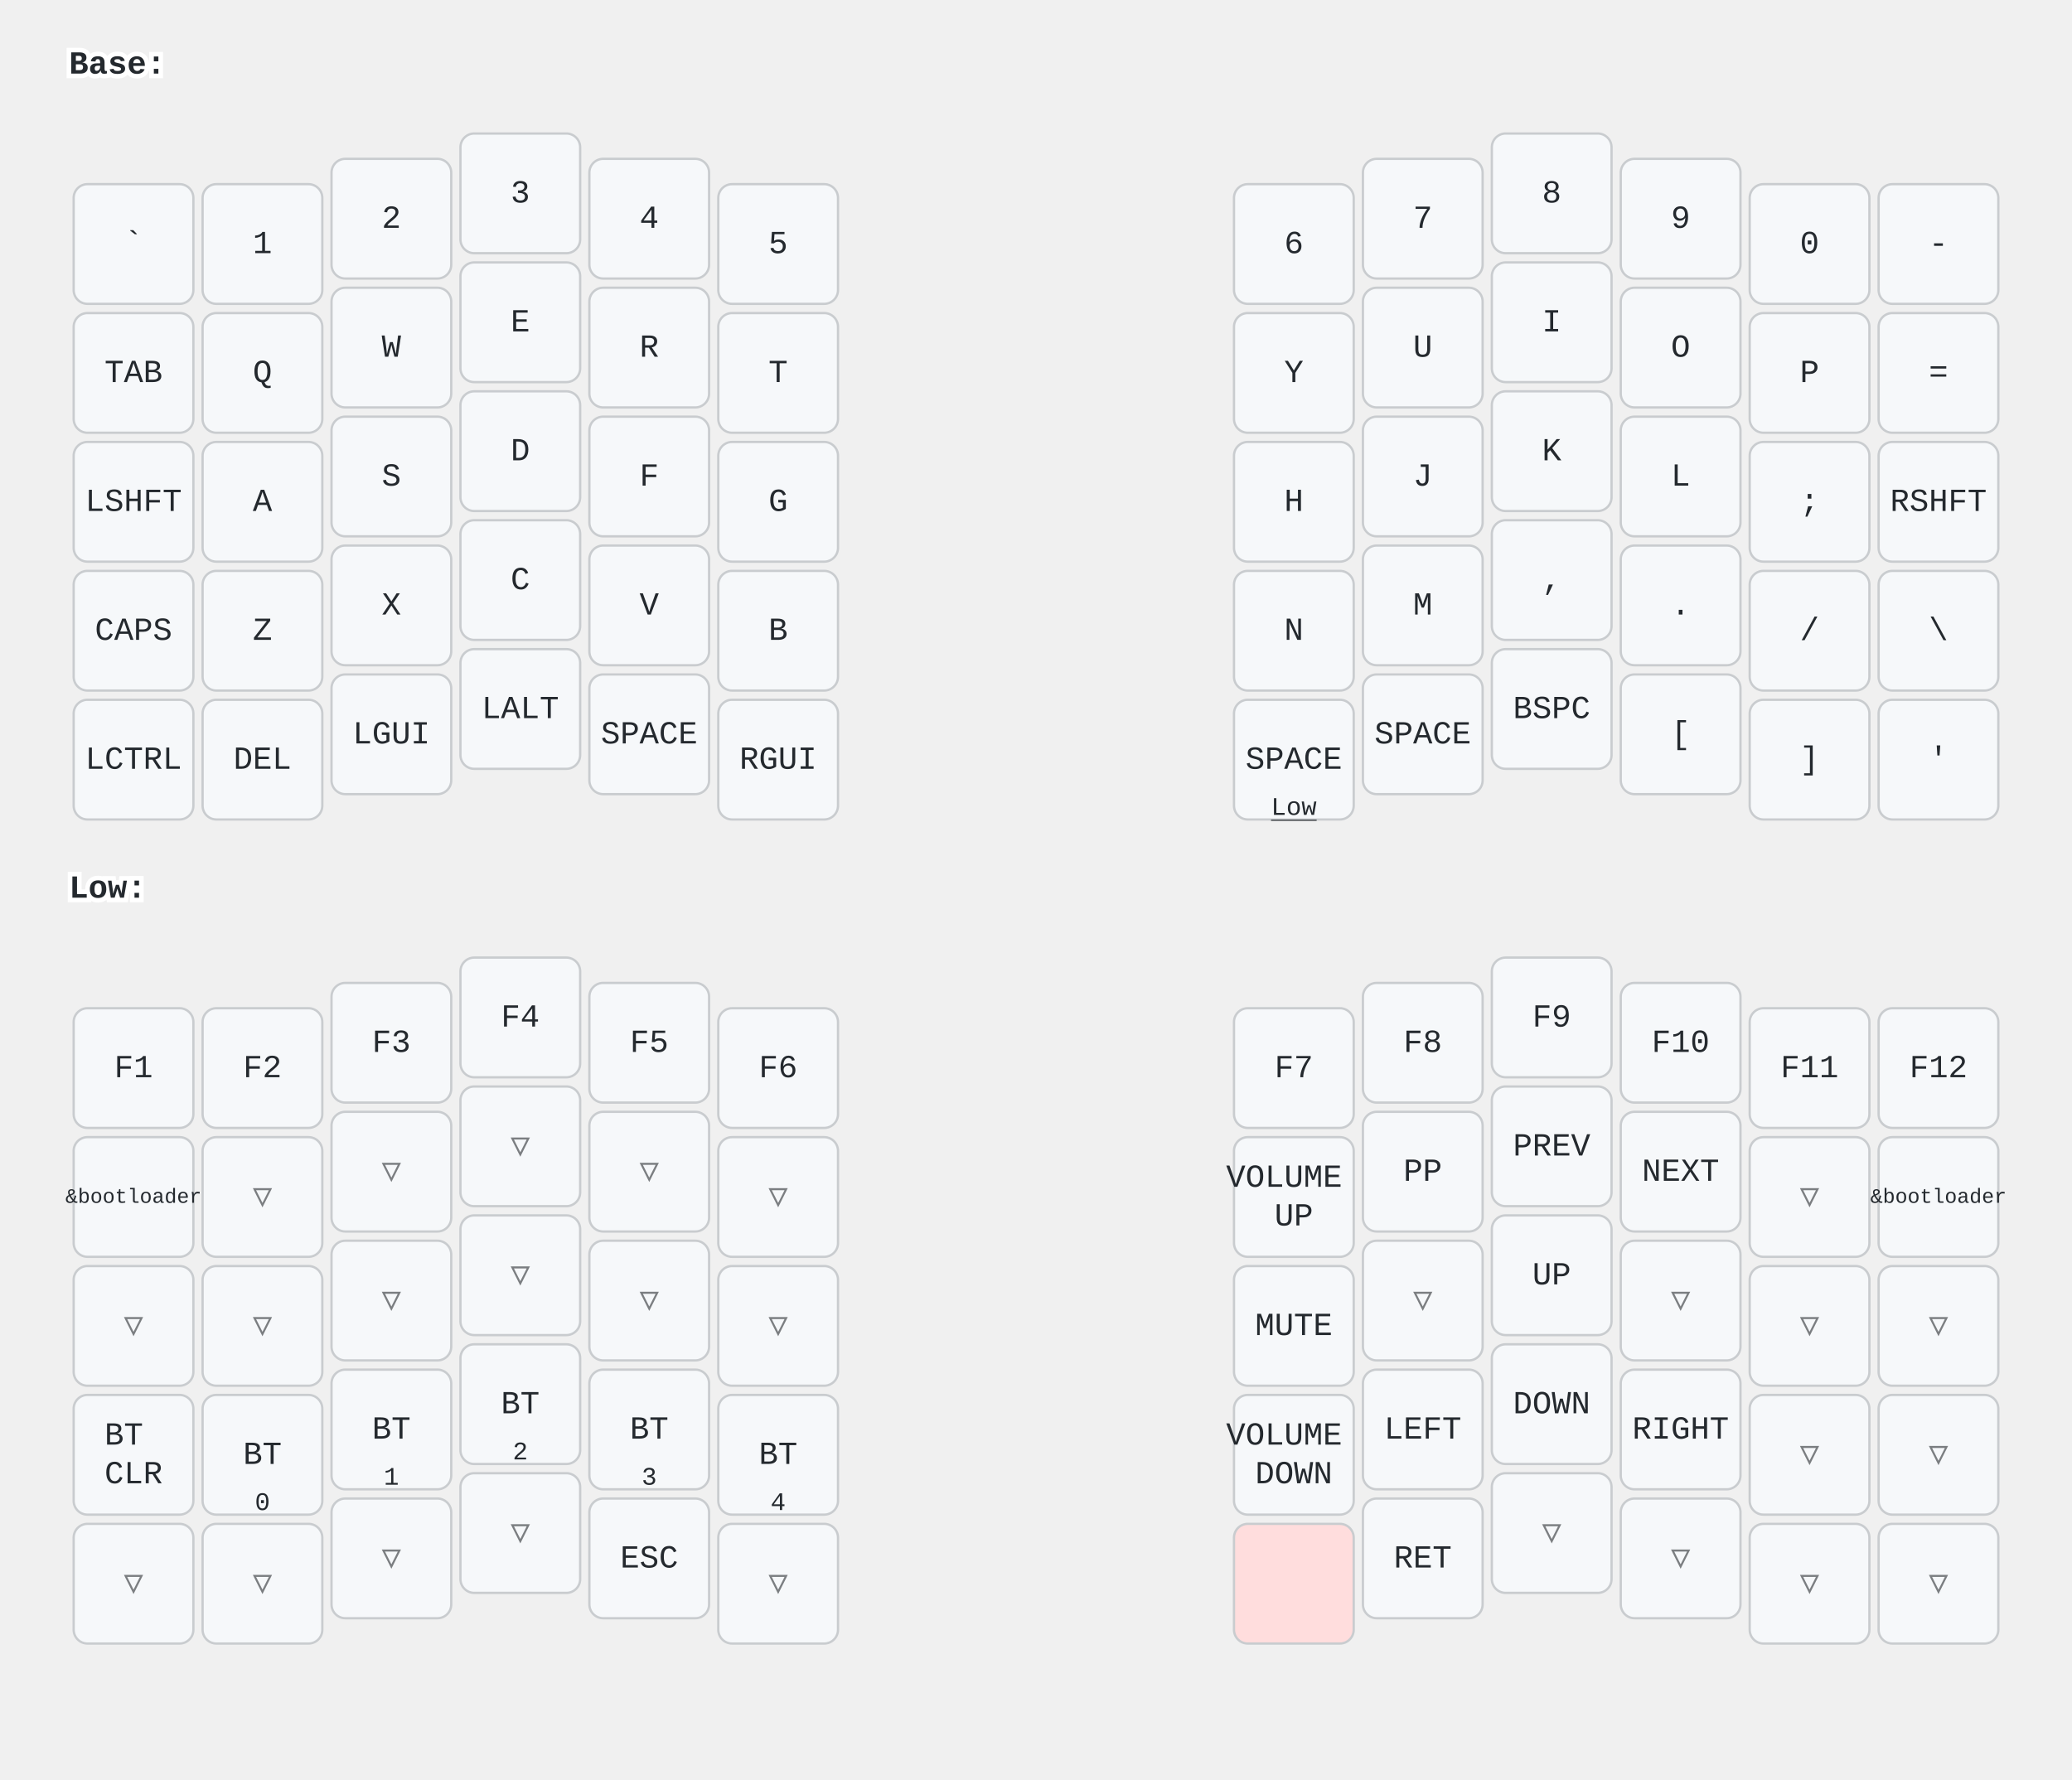
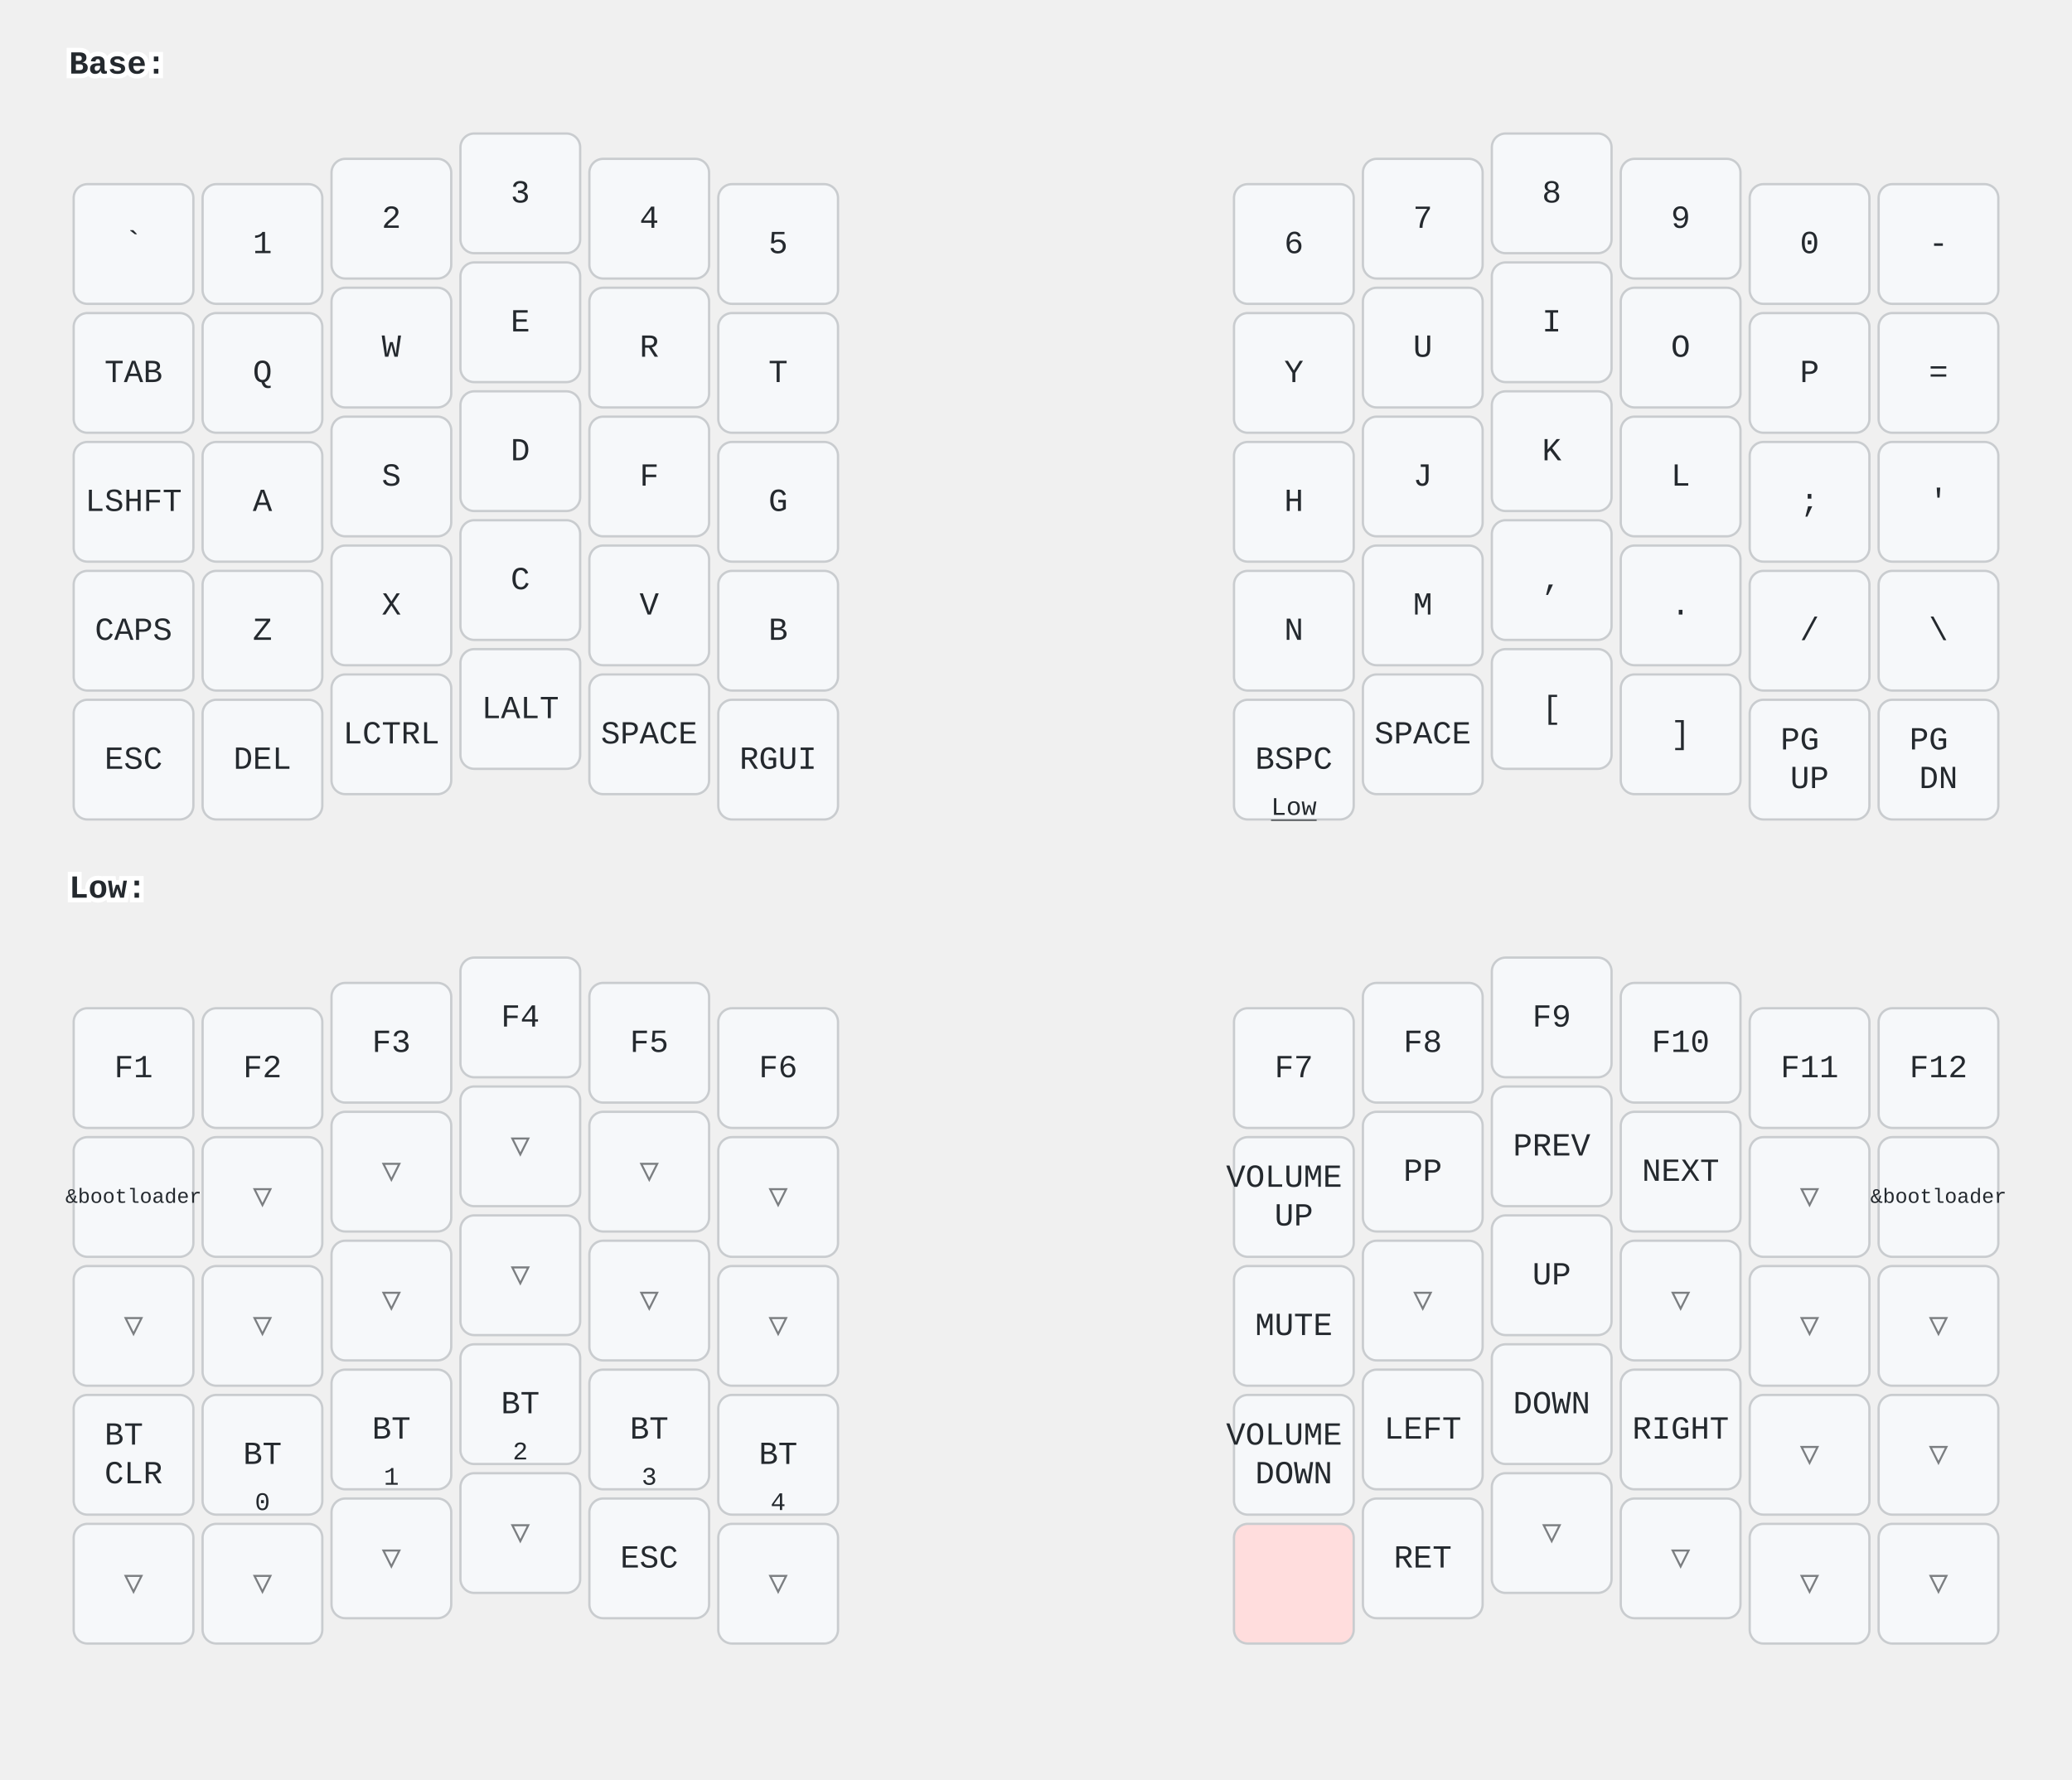
<svg xmlns="http://www.w3.org/2000/svg" width="900" height="773" viewBox="0 0 900 773" class="keymap">
  <style>/* inherit to force styles through use tags */
svg path {
    fill: inherit;
}

/* font and background color specifications */
svg.keymap {
    font-family: SFMono-Regular,Consolas,Liberation Mono,Menlo,monospace;
    font-size: 14px;
    font-kerning: normal;
    text-rendering: optimizeLegibility;
    fill: #24292e;
}

/* default key styling */
rect.key {
    fill: #f6f8fa;
}

rect.key, rect.combo {
    stroke: #c9cccf;
    stroke-width: 1;
}

/* default key side styling, only used is draw_key_sides is set */
rect.side {
    filter: brightness(90%);
}

/* color accent for combo boxes */
rect.combo, rect.combo-separate {
    fill: #cdf;
}

/* color accent for held keys */
rect.held, rect.combo.held {
    fill: #fdd;
}

/* color accent for ghost (optional) keys */
rect.ghost, rect.combo.ghost {
    stroke-dasharray: 4, 4;
    stroke-width: 2;
}

text {
    text-anchor: middle;
    dominant-baseline: middle;
}

/* styling for layer labels */
text.label {
    font-weight: bold;
    text-anchor: start;
    stroke: white;
    stroke-width: 4;
    paint-order: stroke;
}

/* styling for optional footer */
text.footer {
    text-anchor: end;
    dominant-baseline: auto;
    stroke: white;
    stroke-width: 4;
    paint-order: stroke;
}

/* styling for combo tap, and key non-tap label text */
text.combo, text.hold, text.shifted, text.left, text.right {
    font-size: 11px;
}

text.hold {
    text-anchor: middle;
    dominant-baseline: auto;
}

text.shifted {
    text-anchor: middle;
    dominant-baseline: hanging;
}

text.left {
    text-anchor: start;
}

text.right {
    text-anchor: end;
}

text.layer-activator {
    text-decoration: underline;
}

/* styling for hold/shifted label text in combo box */
text.combo.hold, text.combo.shifted, text.combo.left, text.combo.right {
    font-size: 8px;
}

/* lighter symbol for transparent keys */
text.trans {
    fill: #7b7e81;
}

/* styling for combo dendrons */
path.combo {
    stroke-width: 1;
    stroke: gray;
    fill: none;
}

/* Start Tabler Icons Cleanup */
/* cannot use height/width with glyphs */
.icon-tabler &gt; path {
    fill: inherit;
    stroke: inherit;
    stroke-width: 2;
}
/* hide tabler's default box */
.icon-tabler &gt; path[stroke="none"][fill="none"] {
    visibility: hidden;
}
/* End Tabler Icons Cleanup */

@media (prefers-color-scheme: dark) {
svg.keymap { fill: #d1d6db; }
rect.key { fill: #3f4750; }
rect.key, rect.combo { stroke: #60666c; }
rect.combo, rect.combo-separate { fill: #1f3d7a; }
rect.held, rect.combo.held { fill: #854747; }
text.label, text.footer { stroke: black; }
text.trans { fill: #7e8184; }
path.combo { stroke: #7f7f7f; }

}</style>
  <g transform="translate(30, 0)" class="layer-Base">
    <text x="0" y="28" class="label" id="Base">Base:</text>
    <g transform="translate(0, 56)">
      <g transform="translate(28, 50)" class="key keypos-0">
        <rect rx="6" ry="6" x="-26" y="-26" width="52" height="52" class="key" />
        <text x="0" y="0" class="key tap">`</text>
      </g>
      <g transform="translate(84, 50)" class="key keypos-1">
        <rect rx="6" ry="6" x="-26" y="-26" width="52" height="52" class="key" />
        <text x="0" y="0" class="key tap">1</text>
      </g>
      <g transform="translate(140, 39)" class="key keypos-2">
        <rect rx="6" ry="6" x="-26" y="-26" width="52" height="52" class="key" />
        <text x="0" y="0" class="key tap">2</text>
      </g>
      <g transform="translate(196, 28)" class="key keypos-3">
        <rect rx="6" ry="6" x="-26" y="-26" width="52" height="52" class="key" />
        <text x="0" y="0" class="key tap">3</text>
      </g>
      <g transform="translate(252, 39)" class="key keypos-4">
        <rect rx="6" ry="6" x="-26" y="-26" width="52" height="52" class="key" />
        <text x="0" y="0" class="key tap">4</text>
      </g>
      <g transform="translate(308, 50)" class="key keypos-5">
        <rect rx="6" ry="6" x="-26" y="-26" width="52" height="52" class="key" />
        <text x="0" y="0" class="key tap">5</text>
      </g>
      <g transform="translate(532, 50)" class="key keypos-6">
        <rect rx="6" ry="6" x="-26" y="-26" width="52" height="52" class="key" />
        <text x="0" y="0" class="key tap">6</text>
      </g>
      <g transform="translate(588, 39)" class="key keypos-7">
        <rect rx="6" ry="6" x="-26" y="-26" width="52" height="52" class="key" />
        <text x="0" y="0" class="key tap">7</text>
      </g>
      <g transform="translate(644, 28)" class="key keypos-8">
        <rect rx="6" ry="6" x="-26" y="-26" width="52" height="52" class="key" />
        <text x="0" y="0" class="key tap">8</text>
      </g>
      <g transform="translate(700, 39)" class="key keypos-9">
        <rect rx="6" ry="6" x="-26" y="-26" width="52" height="52" class="key" />
        <text x="0" y="0" class="key tap">9</text>
      </g>
      <g transform="translate(756, 50)" class="key keypos-10">
        <rect rx="6" ry="6" x="-26" y="-26" width="52" height="52" class="key" />
        <text x="0" y="0" class="key tap">0</text>
      </g>
      <g transform="translate(812, 50)" class="key keypos-11">
        <rect rx="6" ry="6" x="-26" y="-26" width="52" height="52" class="key" />
        <text x="0" y="0" class="key tap">-</text>
      </g>
      <g transform="translate(28, 106)" class="key keypos-12">
        <rect rx="6" ry="6" x="-26" y="-26" width="52" height="52" class="key" />
        <text x="0" y="0" class="key tap">TAB</text>
      </g>
      <g transform="translate(84, 106)" class="key keypos-13">
        <rect rx="6" ry="6" x="-26" y="-26" width="52" height="52" class="key" />
        <text x="0" y="0" class="key tap">Q</text>
      </g>
      <g transform="translate(140, 95)" class="key keypos-14">
        <rect rx="6" ry="6" x="-26" y="-26" width="52" height="52" class="key" />
        <text x="0" y="0" class="key tap">W</text>
      </g>
      <g transform="translate(196, 84)" class="key keypos-15">
        <rect rx="6" ry="6" x="-26" y="-26" width="52" height="52" class="key" />
        <text x="0" y="0" class="key tap">E</text>
      </g>
      <g transform="translate(252, 95)" class="key keypos-16">
        <rect rx="6" ry="6" x="-26" y="-26" width="52" height="52" class="key" />
        <text x="0" y="0" class="key tap">R</text>
      </g>
      <g transform="translate(308, 106)" class="key keypos-17">
        <rect rx="6" ry="6" x="-26" y="-26" width="52" height="52" class="key" />
        <text x="0" y="0" class="key tap">T</text>
      </g>
      <g transform="translate(532, 106)" class="key keypos-18">
        <rect rx="6" ry="6" x="-26" y="-26" width="52" height="52" class="key" />
        <text x="0" y="0" class="key tap">Y</text>
      </g>
      <g transform="translate(588, 95)" class="key keypos-19">
        <rect rx="6" ry="6" x="-26" y="-26" width="52" height="52" class="key" />
        <text x="0" y="0" class="key tap">U</text>
      </g>
      <g transform="translate(644, 84)" class="key keypos-20">
        <rect rx="6" ry="6" x="-26" y="-26" width="52" height="52" class="key" />
        <text x="0" y="0" class="key tap">I</text>
      </g>
      <g transform="translate(700, 95)" class="key keypos-21">
        <rect rx="6" ry="6" x="-26" y="-26" width="52" height="52" class="key" />
        <text x="0" y="0" class="key tap">O</text>
      </g>
      <g transform="translate(756, 106)" class="key keypos-22">
        <rect rx="6" ry="6" x="-26" y="-26" width="52" height="52" class="key" />
        <text x="0" y="0" class="key tap">P</text>
      </g>
      <g transform="translate(812, 106)" class="key keypos-23">
        <rect rx="6" ry="6" x="-26" y="-26" width="52" height="52" class="key" />
        <text x="0" y="0" class="key tap">=</text>
      </g>
      <g transform="translate(28, 162)" class="key keypos-24">
        <rect rx="6" ry="6" x="-26" y="-26" width="52" height="52" class="key" />
        <text x="0" y="0" class="key tap">LSHFT</text>
      </g>
      <g transform="translate(84, 162)" class="key keypos-25">
        <rect rx="6" ry="6" x="-26" y="-26" width="52" height="52" class="key" />
        <text x="0" y="0" class="key tap">A</text>
      </g>
      <g transform="translate(140, 151)" class="key keypos-26">
        <rect rx="6" ry="6" x="-26" y="-26" width="52" height="52" class="key" />
        <text x="0" y="0" class="key tap">S</text>
      </g>
      <g transform="translate(196, 140)" class="key keypos-27">
        <rect rx="6" ry="6" x="-26" y="-26" width="52" height="52" class="key" />
        <text x="0" y="0" class="key tap">D</text>
      </g>
      <g transform="translate(252, 151)" class="key keypos-28">
        <rect rx="6" ry="6" x="-26" y="-26" width="52" height="52" class="key" />
        <text x="0" y="0" class="key tap">F</text>
      </g>
      <g transform="translate(308, 162)" class="key keypos-29">
        <rect rx="6" ry="6" x="-26" y="-26" width="52" height="52" class="key" />
        <text x="0" y="0" class="key tap">G</text>
      </g>
      <g transform="translate(532, 162)" class="key keypos-30">
        <rect rx="6" ry="6" x="-26" y="-26" width="52" height="52" class="key" />
        <text x="0" y="0" class="key tap">H</text>
      </g>
      <g transform="translate(588, 151)" class="key keypos-31">
        <rect rx="6" ry="6" x="-26" y="-26" width="52" height="52" class="key" />
        <text x="0" y="0" class="key tap">J</text>
      </g>
      <g transform="translate(644, 140)" class="key keypos-32">
        <rect rx="6" ry="6" x="-26" y="-26" width="52" height="52" class="key" />
        <text x="0" y="0" class="key tap">K</text>
      </g>
      <g transform="translate(700, 151)" class="key keypos-33">
        <rect rx="6" ry="6" x="-26" y="-26" width="52" height="52" class="key" />
        <text x="0" y="0" class="key tap">L</text>
      </g>
      <g transform="translate(756, 162)" class="key keypos-34">
        <rect rx="6" ry="6" x="-26" y="-26" width="52" height="52" class="key" />
        <text x="0" y="0" class="key tap">;</text>
      </g>
      <g transform="translate(812, 162)" class="key keypos-35">
        <rect rx="6" ry="6" x="-26" y="-26" width="52" height="52" class="key" />
-         <text x="0" y="0" class="key tap">RSHFT</text>
+         <text x="0" y="0" class="key tap">'</text>
      </g>
      <g transform="translate(28, 218)" class="key keypos-36">
        <rect rx="6" ry="6" x="-26" y="-26" width="52" height="52" class="key" />
        <text x="0" y="0" class="key tap">CAPS</text>
      </g>
      <g transform="translate(84, 218)" class="key keypos-37">
        <rect rx="6" ry="6" x="-26" y="-26" width="52" height="52" class="key" />
        <text x="0" y="0" class="key tap">Z</text>
      </g>
      <g transform="translate(140, 207)" class="key keypos-38">
        <rect rx="6" ry="6" x="-26" y="-26" width="52" height="52" class="key" />
        <text x="0" y="0" class="key tap">X</text>
      </g>
      <g transform="translate(196, 196)" class="key keypos-39">
        <rect rx="6" ry="6" x="-26" y="-26" width="52" height="52" class="key" />
        <text x="0" y="0" class="key tap">C</text>
      </g>
      <g transform="translate(252, 207)" class="key keypos-40">
        <rect rx="6" ry="6" x="-26" y="-26" width="52" height="52" class="key" />
        <text x="0" y="0" class="key tap">V</text>
      </g>
      <g transform="translate(308, 218)" class="key keypos-41">
        <rect rx="6" ry="6" x="-26" y="-26" width="52" height="52" class="key" />
        <text x="0" y="0" class="key tap">B</text>
      </g>
      <g transform="translate(532, 218)" class="key keypos-42">
        <rect rx="6" ry="6" x="-26" y="-26" width="52" height="52" class="key" />
        <text x="0" y="0" class="key tap">N</text>
      </g>
      <g transform="translate(588, 207)" class="key keypos-43">
        <rect rx="6" ry="6" x="-26" y="-26" width="52" height="52" class="key" />
        <text x="0" y="0" class="key tap">M</text>
      </g>
      <g transform="translate(644, 196)" class="key keypos-44">
        <rect rx="6" ry="6" x="-26" y="-26" width="52" height="52" class="key" />
        <text x="0" y="0" class="key tap">,</text>
      </g>
      <g transform="translate(700, 207)" class="key keypos-45">
        <rect rx="6" ry="6" x="-26" y="-26" width="52" height="52" class="key" />
        <text x="0" y="0" class="key tap">.</text>
      </g>
      <g transform="translate(756, 218)" class="key keypos-46">
        <rect rx="6" ry="6" x="-26" y="-26" width="52" height="52" class="key" />
        <text x="0" y="0" class="key tap">/</text>
      </g>
      <g transform="translate(812, 218)" class="key keypos-47">
        <rect rx="6" ry="6" x="-26" y="-26" width="52" height="52" class="key" />
        <text x="0" y="0" class="key tap">\</text>
      </g>
      <g transform="translate(28, 274)" class="key keypos-48">
        <rect rx="6" ry="6" x="-26" y="-26" width="52" height="52" class="key" />
+         <text x="0" y="0" class="key tap">ESC</text>
+       </g>
+       <g transform="translate(84, 274)" class="key keypos-49">
+         <rect rx="6" ry="6" x="-26" y="-26" width="52" height="52" class="key" />
+         <text x="0" y="0" class="key tap">DEL</text>
+       </g>
+       <g transform="translate(140, 263)" class="key keypos-50">
+         <rect rx="6" ry="6" x="-26" y="-26" width="52" height="52" class="key" />
        <text x="0" y="0" class="key tap">LCTRL</text>
      </g>
-       <g transform="translate(84, 274)" class="key keypos-49">
-         <rect rx="6" ry="6" x="-26" y="-26" width="52" height="52" class="key" />
-         <text x="0" y="0" class="key tap">DEL</text>
-       </g>
-       <g transform="translate(140, 263)" class="key keypos-50">
-         <rect rx="6" ry="6" x="-26" y="-26" width="52" height="52" class="key" />
-         <text x="0" y="0" class="key tap">LGUI</text>
-       </g>
      <g transform="translate(196, 252)" class="key keypos-51">
        <rect rx="6" ry="6" x="-26" y="-26" width="52" height="52" class="key" />
        <text x="0" y="0" class="key tap">LALT</text>
      </g>
      <g transform="translate(252, 263)" class="key keypos-52">
        <rect rx="6" ry="6" x="-26" y="-26" width="52" height="52" class="key" />
        <text x="0" y="0" class="key tap">SPACE</text>
      </g>
      <g transform="translate(308, 274)" class="key keypos-53">
        <rect rx="6" ry="6" x="-26" y="-26" width="52" height="52" class="key" />
        <text x="0" y="0" class="key tap">RGUI</text>
      </g>
      <g transform="translate(532, 274)" class="key keypos-54">
        <rect rx="6" ry="6" x="-26" y="-26" width="52" height="52" class="key" />
-         <text x="0" y="0" class="key tap">SPACE</text>
+         <text x="0" y="0" class="key tap">BSPC</text>
        <a href="#Low">
          <text x="0" y="24" class="key hold layer-activator">Low</text>
        </a>
      </g>
      <g transform="translate(588, 263)" class="key keypos-55">
        <rect rx="6" ry="6" x="-26" y="-26" width="52" height="52" class="key" />
        <text x="0" y="0" class="key tap">SPACE</text>
      </g>
      <g transform="translate(644, 252)" class="key keypos-56">
        <rect rx="6" ry="6" x="-26" y="-26" width="52" height="52" class="key" />
-         <text x="0" y="0" class="key tap">BSPC</text>
+         <text x="0" y="0" class="key tap">[</text>
      </g>
      <g transform="translate(700, 263)" class="key keypos-57">
        <rect rx="6" ry="6" x="-26" y="-26" width="52" height="52" class="key" />
-         <text x="0" y="0" class="key tap">[</text>
+         <text x="0" y="0" class="key tap">]</text>
      </g>
      <g transform="translate(756, 274)" class="key keypos-58">
        <rect rx="6" ry="6" x="-26" y="-26" width="52" height="52" class="key" />
-         <text x="0" y="0" class="key tap">]</text>
+         <text x="0" y="0" class="key tap">
+           <tspan x="0" dy="-0.6em">PG</tspan>
+           <tspan x="0" dy="1.2em">UP</tspan>
+         </text>
      </g>
      <g transform="translate(812, 274)" class="key keypos-59">
        <rect rx="6" ry="6" x="-26" y="-26" width="52" height="52" class="key" />
-         <text x="0" y="0" class="key tap">'</text>
+         <text x="0" y="0" class="key tap">
+           <tspan x="0" dy="-0.6em">PG</tspan>
+           <tspan x="0" dy="1.2em">DN</tspan>
+         </text>
      </g>
    </g>
  </g>
  <g transform="translate(30, 358)" class="layer-Low">
    <text x="0" y="28" class="label" id="Low">Low:</text>
    <g transform="translate(0, 56)">
      <g transform="translate(28, 50)" class="key keypos-0">
        <rect rx="6" ry="6" x="-26" y="-26" width="52" height="52" class="key" />
        <text x="0" y="0" class="key tap">F1</text>
      </g>
      <g transform="translate(84, 50)" class="key keypos-1">
        <rect rx="6" ry="6" x="-26" y="-26" width="52" height="52" class="key" />
        <text x="0" y="0" class="key tap">F2</text>
      </g>
      <g transform="translate(140, 39)" class="key keypos-2">
        <rect rx="6" ry="6" x="-26" y="-26" width="52" height="52" class="key" />
        <text x="0" y="0" class="key tap">F3</text>
      </g>
      <g transform="translate(196, 28)" class="key keypos-3">
        <rect rx="6" ry="6" x="-26" y="-26" width="52" height="52" class="key" />
        <text x="0" y="0" class="key tap">F4</text>
      </g>
      <g transform="translate(252, 39)" class="key keypos-4">
        <rect rx="6" ry="6" x="-26" y="-26" width="52" height="52" class="key" />
        <text x="0" y="0" class="key tap">F5</text>
      </g>
      <g transform="translate(308, 50)" class="key keypos-5">
        <rect rx="6" ry="6" x="-26" y="-26" width="52" height="52" class="key" />
        <text x="0" y="0" class="key tap">F6</text>
      </g>
      <g transform="translate(532, 50)" class="key keypos-6">
        <rect rx="6" ry="6" x="-26" y="-26" width="52" height="52" class="key" />
        <text x="0" y="0" class="key tap">F7</text>
      </g>
      <g transform="translate(588, 39)" class="key keypos-7">
        <rect rx="6" ry="6" x="-26" y="-26" width="52" height="52" class="key" />
        <text x="0" y="0" class="key tap">F8</text>
      </g>
      <g transform="translate(644, 28)" class="key keypos-8">
        <rect rx="6" ry="6" x="-26" y="-26" width="52" height="52" class="key" />
        <text x="0" y="0" class="key tap">F9</text>
      </g>
      <g transform="translate(700, 39)" class="key keypos-9">
        <rect rx="6" ry="6" x="-26" y="-26" width="52" height="52" class="key" />
        <text x="0" y="0" class="key tap">F10</text>
      </g>
      <g transform="translate(756, 50)" class="key keypos-10">
        <rect rx="6" ry="6" x="-26" y="-26" width="52" height="52" class="key" />
        <text x="0" y="0" class="key tap">F11</text>
      </g>
      <g transform="translate(812, 50)" class="key keypos-11">
        <rect rx="6" ry="6" x="-26" y="-26" width="52" height="52" class="key" />
        <text x="0" y="0" class="key tap">F12</text>
      </g>
      <g transform="translate(28, 106)" class="key keypos-12">
        <rect rx="6" ry="6" x="-26" y="-26" width="52" height="52" class="key" />
        <text x="0" y="0" class="key tap">
          <tspan style="font-size: 64%">&amp;bootloader</tspan>
        </text>
      </g>
      <g transform="translate(84, 106)" class="key trans keypos-13">
        <rect rx="6" ry="6" x="-26" y="-26" width="52" height="52" class="key trans" />
        <text x="0" y="0" class="key trans tap">▽</text>
      </g>
      <g transform="translate(140, 95)" class="key trans keypos-14">
        <rect rx="6" ry="6" x="-26" y="-26" width="52" height="52" class="key trans" />
        <text x="0" y="0" class="key trans tap">▽</text>
      </g>
      <g transform="translate(196, 84)" class="key trans keypos-15">
        <rect rx="6" ry="6" x="-26" y="-26" width="52" height="52" class="key trans" />
        <text x="0" y="0" class="key trans tap">▽</text>
      </g>
      <g transform="translate(252, 95)" class="key trans keypos-16">
        <rect rx="6" ry="6" x="-26" y="-26" width="52" height="52" class="key trans" />
        <text x="0" y="0" class="key trans tap">▽</text>
      </g>
      <g transform="translate(308, 106)" class="key trans keypos-17">
        <rect rx="6" ry="6" x="-26" y="-26" width="52" height="52" class="key trans" />
        <text x="0" y="0" class="key trans tap">▽</text>
      </g>
      <g transform="translate(532, 106)" class="key keypos-18">
        <rect rx="6" ry="6" x="-26" y="-26" width="52" height="52" class="key" />
        <text x="0" y="0" class="key tap">
          <tspan x="0" dy="-0.6em">VOLUME</tspan>
          <tspan x="0" dy="1.2em">UP</tspan>
        </text>
      </g>
      <g transform="translate(588, 95)" class="key keypos-19">
        <rect rx="6" ry="6" x="-26" y="-26" width="52" height="52" class="key" />
        <text x="0" y="0" class="key tap">PP</text>
      </g>
      <g transform="translate(644, 84)" class="key keypos-20">
        <rect rx="6" ry="6" x="-26" y="-26" width="52" height="52" class="key" />
        <text x="0" y="0" class="key tap">PREV</text>
      </g>
      <g transform="translate(700, 95)" class="key keypos-21">
        <rect rx="6" ry="6" x="-26" y="-26" width="52" height="52" class="key" />
        <text x="0" y="0" class="key tap">NEXT</text>
      </g>
      <g transform="translate(756, 106)" class="key trans keypos-22">
        <rect rx="6" ry="6" x="-26" y="-26" width="52" height="52" class="key trans" />
        <text x="0" y="0" class="key trans tap">▽</text>
      </g>
      <g transform="translate(812, 106)" class="key keypos-23">
        <rect rx="6" ry="6" x="-26" y="-26" width="52" height="52" class="key" />
        <text x="0" y="0" class="key tap">
          <tspan style="font-size: 64%">&amp;bootloader</tspan>
        </text>
      </g>
      <g transform="translate(28, 162)" class="key trans keypos-24">
        <rect rx="6" ry="6" x="-26" y="-26" width="52" height="52" class="key trans" />
        <text x="0" y="0" class="key trans tap">▽</text>
      </g>
      <g transform="translate(84, 162)" class="key trans keypos-25">
        <rect rx="6" ry="6" x="-26" y="-26" width="52" height="52" class="key trans" />
        <text x="0" y="0" class="key trans tap">▽</text>
      </g>
      <g transform="translate(140, 151)" class="key trans keypos-26">
        <rect rx="6" ry="6" x="-26" y="-26" width="52" height="52" class="key trans" />
        <text x="0" y="0" class="key trans tap">▽</text>
      </g>
      <g transform="translate(196, 140)" class="key trans keypos-27">
        <rect rx="6" ry="6" x="-26" y="-26" width="52" height="52" class="key trans" />
        <text x="0" y="0" class="key trans tap">▽</text>
      </g>
      <g transform="translate(252, 151)" class="key trans keypos-28">
        <rect rx="6" ry="6" x="-26" y="-26" width="52" height="52" class="key trans" />
        <text x="0" y="0" class="key trans tap">▽</text>
      </g>
      <g transform="translate(308, 162)" class="key trans keypos-29">
        <rect rx="6" ry="6" x="-26" y="-26" width="52" height="52" class="key trans" />
        <text x="0" y="0" class="key trans tap">▽</text>
      </g>
      <g transform="translate(532, 162)" class="key keypos-30">
        <rect rx="6" ry="6" x="-26" y="-26" width="52" height="52" class="key" />
        <text x="0" y="0" class="key tap">MUTE</text>
      </g>
      <g transform="translate(588, 151)" class="key trans keypos-31">
        <rect rx="6" ry="6" x="-26" y="-26" width="52" height="52" class="key trans" />
        <text x="0" y="0" class="key trans tap">▽</text>
      </g>
      <g transform="translate(644, 140)" class="key keypos-32">
        <rect rx="6" ry="6" x="-26" y="-26" width="52" height="52" class="key" />
        <text x="0" y="0" class="key tap">UP</text>
      </g>
      <g transform="translate(700, 151)" class="key trans keypos-33">
        <rect rx="6" ry="6" x="-26" y="-26" width="52" height="52" class="key trans" />
        <text x="0" y="0" class="key trans tap">▽</text>
      </g>
      <g transform="translate(756, 162)" class="key trans keypos-34">
        <rect rx="6" ry="6" x="-26" y="-26" width="52" height="52" class="key trans" />
        <text x="0" y="0" class="key trans tap">▽</text>
      </g>
      <g transform="translate(812, 162)" class="key trans keypos-35">
        <rect rx="6" ry="6" x="-26" y="-26" width="52" height="52" class="key trans" />
        <text x="0" y="0" class="key trans tap">▽</text>
      </g>
      <g transform="translate(28, 218)" class="key keypos-36">
        <rect rx="6" ry="6" x="-26" y="-26" width="52" height="52" class="key" />
        <text x="0" y="0" class="key tap">
          <tspan x="0" dy="-0.6em">BT</tspan>
          <tspan x="0" dy="1.2em">CLR</tspan>
        </text>
      </g>
      <g transform="translate(84, 218)" class="key keypos-37">
        <rect rx="6" ry="6" x="-26" y="-26" width="52" height="52" class="key" />
        <text x="0" y="0" class="key tap">BT</text>
        <text x="0" y="24" class="key hold">0</text>
      </g>
      <g transform="translate(140, 207)" class="key keypos-38">
        <rect rx="6" ry="6" x="-26" y="-26" width="52" height="52" class="key" />
        <text x="0" y="0" class="key tap">BT</text>
        <text x="0" y="24" class="key hold">1</text>
      </g>
      <g transform="translate(196, 196)" class="key keypos-39">
        <rect rx="6" ry="6" x="-26" y="-26" width="52" height="52" class="key" />
        <text x="0" y="0" class="key tap">BT</text>
        <text x="0" y="24" class="key hold">2</text>
      </g>
      <g transform="translate(252, 207)" class="key keypos-40">
        <rect rx="6" ry="6" x="-26" y="-26" width="52" height="52" class="key" />
        <text x="0" y="0" class="key tap">BT</text>
        <text x="0" y="24" class="key hold">3</text>
      </g>
      <g transform="translate(308, 218)" class="key keypos-41">
        <rect rx="6" ry="6" x="-26" y="-26" width="52" height="52" class="key" />
        <text x="0" y="0" class="key tap">BT</text>
        <text x="0" y="24" class="key hold">4</text>
      </g>
      <g transform="translate(532, 218)" class="key keypos-42">
        <rect rx="6" ry="6" x="-26" y="-26" width="52" height="52" class="key" />
        <text x="0" y="0" class="key tap">
          <tspan x="0" dy="-0.6em">VOLUME</tspan>
          <tspan x="0" dy="1.2em">DOWN</tspan>
        </text>
      </g>
      <g transform="translate(588, 207)" class="key keypos-43">
        <rect rx="6" ry="6" x="-26" y="-26" width="52" height="52" class="key" />
        <text x="0" y="0" class="key tap">LEFT</text>
      </g>
      <g transform="translate(644, 196)" class="key keypos-44">
        <rect rx="6" ry="6" x="-26" y="-26" width="52" height="52" class="key" />
        <text x="0" y="0" class="key tap">DOWN</text>
      </g>
      <g transform="translate(700, 207)" class="key keypos-45">
        <rect rx="6" ry="6" x="-26" y="-26" width="52" height="52" class="key" />
        <text x="0" y="0" class="key tap">RIGHT</text>
      </g>
      <g transform="translate(756, 218)" class="key trans keypos-46">
        <rect rx="6" ry="6" x="-26" y="-26" width="52" height="52" class="key trans" />
        <text x="0" y="0" class="key trans tap">▽</text>
      </g>
      <g transform="translate(812, 218)" class="key trans keypos-47">
        <rect rx="6" ry="6" x="-26" y="-26" width="52" height="52" class="key trans" />
        <text x="0" y="0" class="key trans tap">▽</text>
      </g>
      <g transform="translate(28, 274)" class="key trans keypos-48">
        <rect rx="6" ry="6" x="-26" y="-26" width="52" height="52" class="key trans" />
        <text x="0" y="0" class="key trans tap">▽</text>
      </g>
      <g transform="translate(84, 274)" class="key trans keypos-49">
        <rect rx="6" ry="6" x="-26" y="-26" width="52" height="52" class="key trans" />
        <text x="0" y="0" class="key trans tap">▽</text>
      </g>
      <g transform="translate(140, 263)" class="key trans keypos-50">
        <rect rx="6" ry="6" x="-26" y="-26" width="52" height="52" class="key trans" />
        <text x="0" y="0" class="key trans tap">▽</text>
      </g>
      <g transform="translate(196, 252)" class="key trans keypos-51">
        <rect rx="6" ry="6" x="-26" y="-26" width="52" height="52" class="key trans" />
        <text x="0" y="0" class="key trans tap">▽</text>
      </g>
      <g transform="translate(252, 263)" class="key keypos-52">
        <rect rx="6" ry="6" x="-26" y="-26" width="52" height="52" class="key" />
        <text x="0" y="0" class="key tap">ESC</text>
      </g>
      <g transform="translate(308, 274)" class="key trans keypos-53">
        <rect rx="6" ry="6" x="-26" y="-26" width="52" height="52" class="key trans" />
        <text x="0" y="0" class="key trans tap">▽</text>
      </g>
      <g transform="translate(532, 274)" class="key held keypos-54">
        <rect rx="6" ry="6" x="-26" y="-26" width="52" height="52" class="key held" />
      </g>
      <g transform="translate(588, 263)" class="key keypos-55">
        <rect rx="6" ry="6" x="-26" y="-26" width="52" height="52" class="key" />
        <text x="0" y="0" class="key tap">RET</text>
      </g>
      <g transform="translate(644, 252)" class="key trans keypos-56">
        <rect rx="6" ry="6" x="-26" y="-26" width="52" height="52" class="key trans" />
        <text x="0" y="0" class="key trans tap">▽</text>
      </g>
      <g transform="translate(700, 263)" class="key trans keypos-57">
        <rect rx="6" ry="6" x="-26" y="-26" width="52" height="52" class="key trans" />
        <text x="0" y="0" class="key trans tap">▽</text>
      </g>
      <g transform="translate(756, 274)" class="key trans keypos-58">
        <rect rx="6" ry="6" x="-26" y="-26" width="52" height="52" class="key trans" />
        <text x="0" y="0" class="key trans tap">▽</text>
      </g>
      <g transform="translate(812, 274)" class="key trans keypos-59">
        <rect rx="6" ry="6" x="-26" y="-26" width="52" height="52" class="key trans" />
        <text x="0" y="0" class="key trans tap">▽</text>
      </g>
    </g>
  </g>
</svg>
